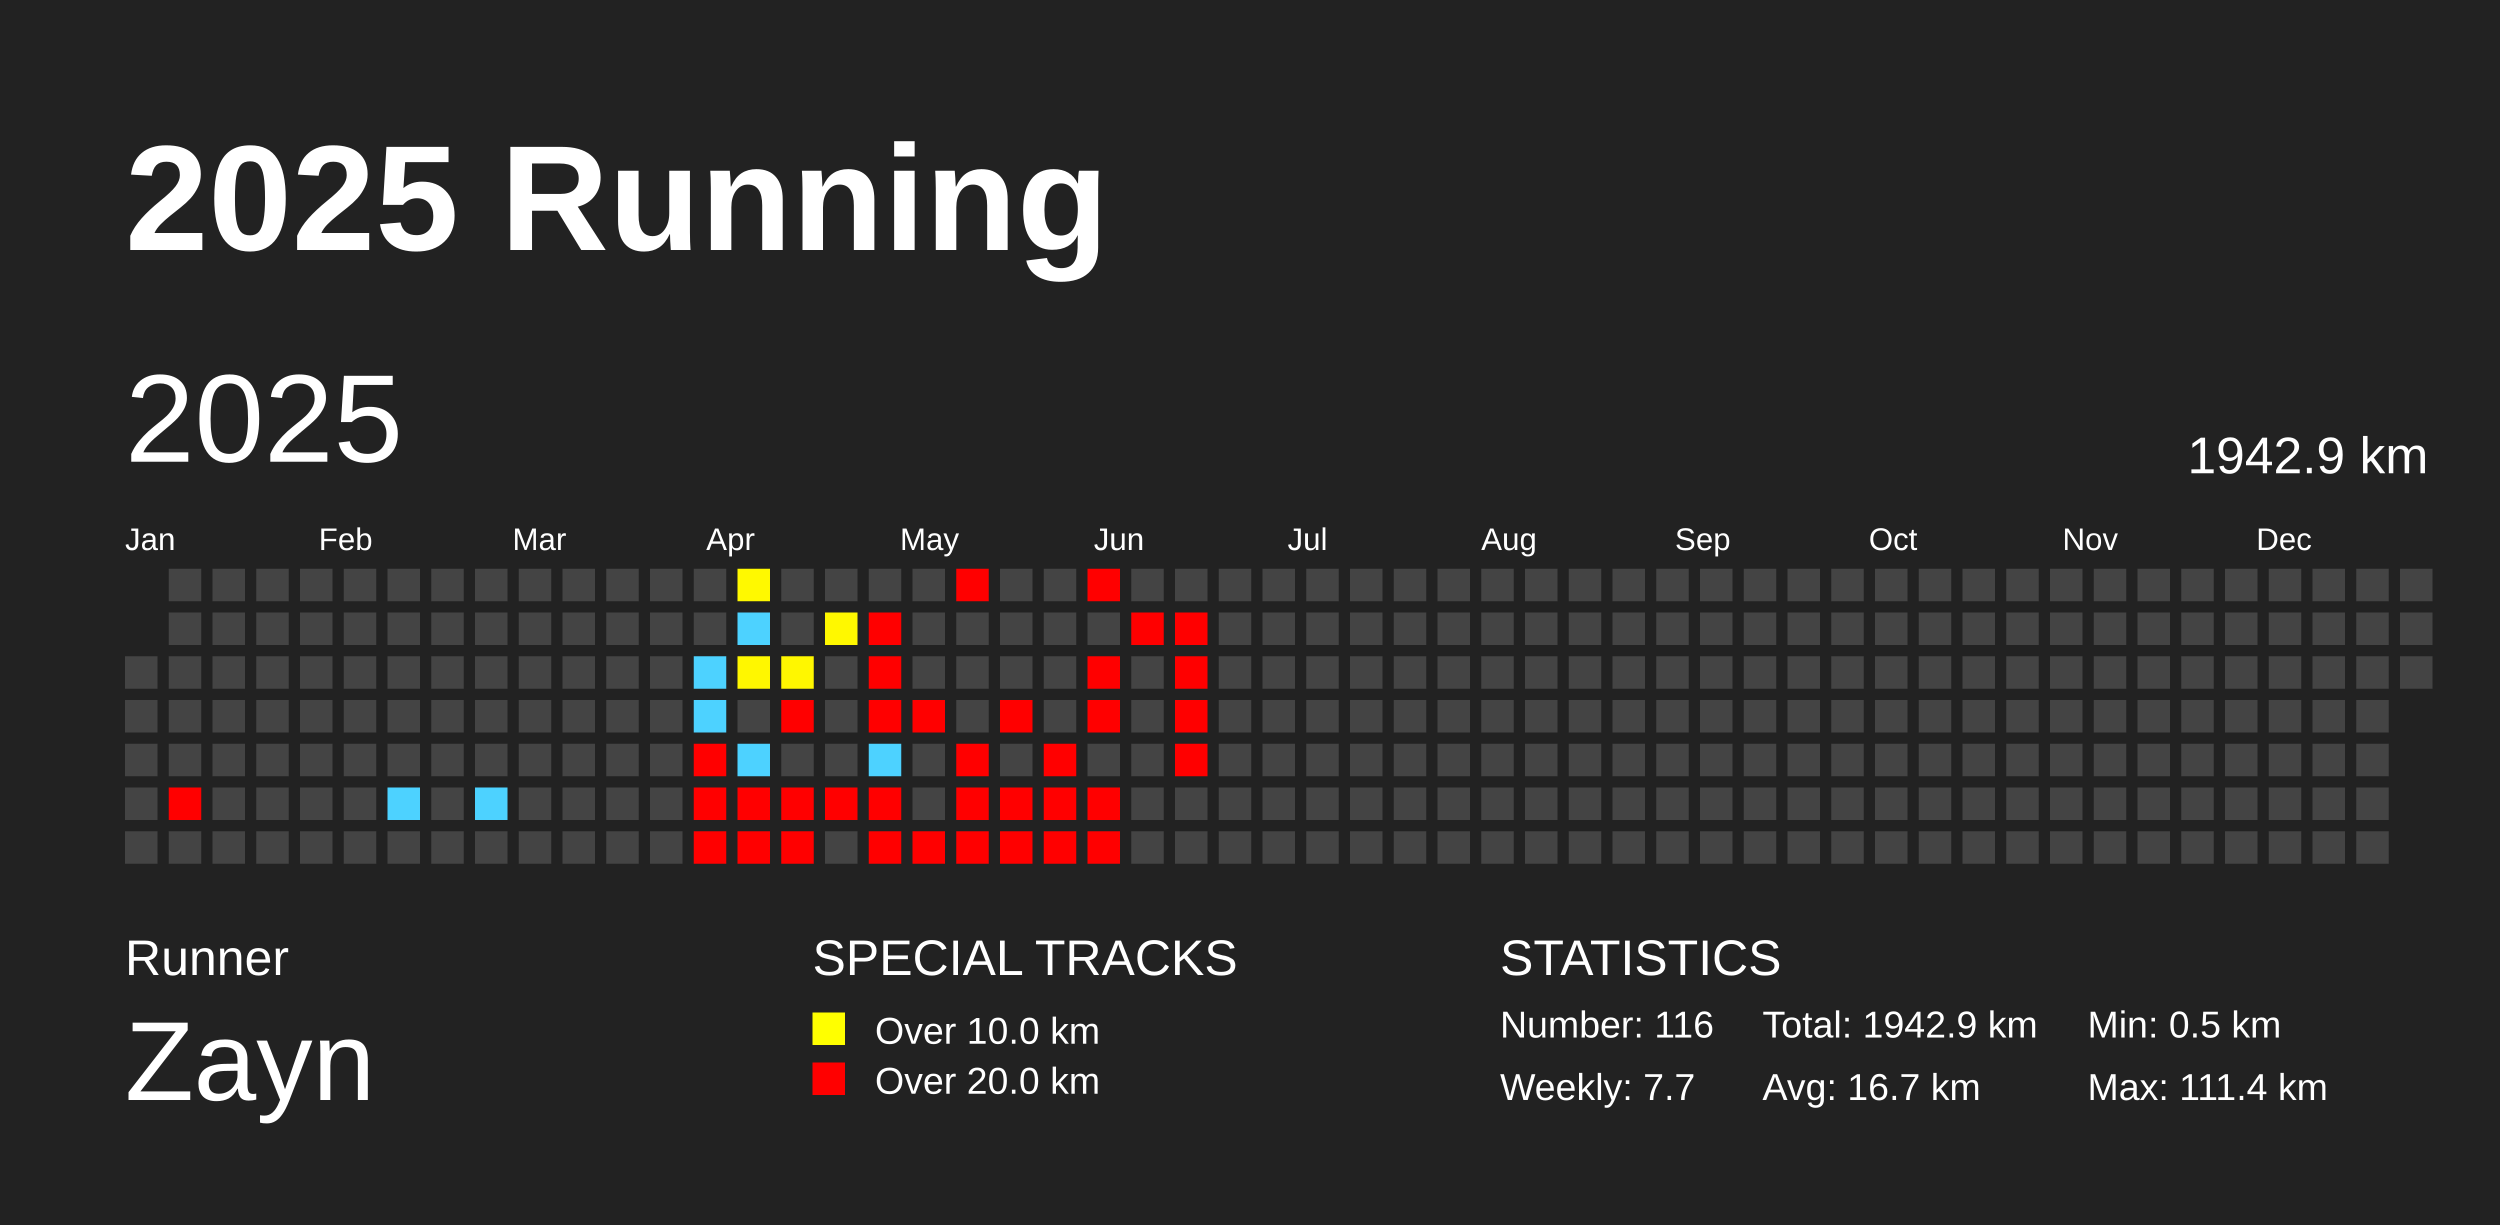
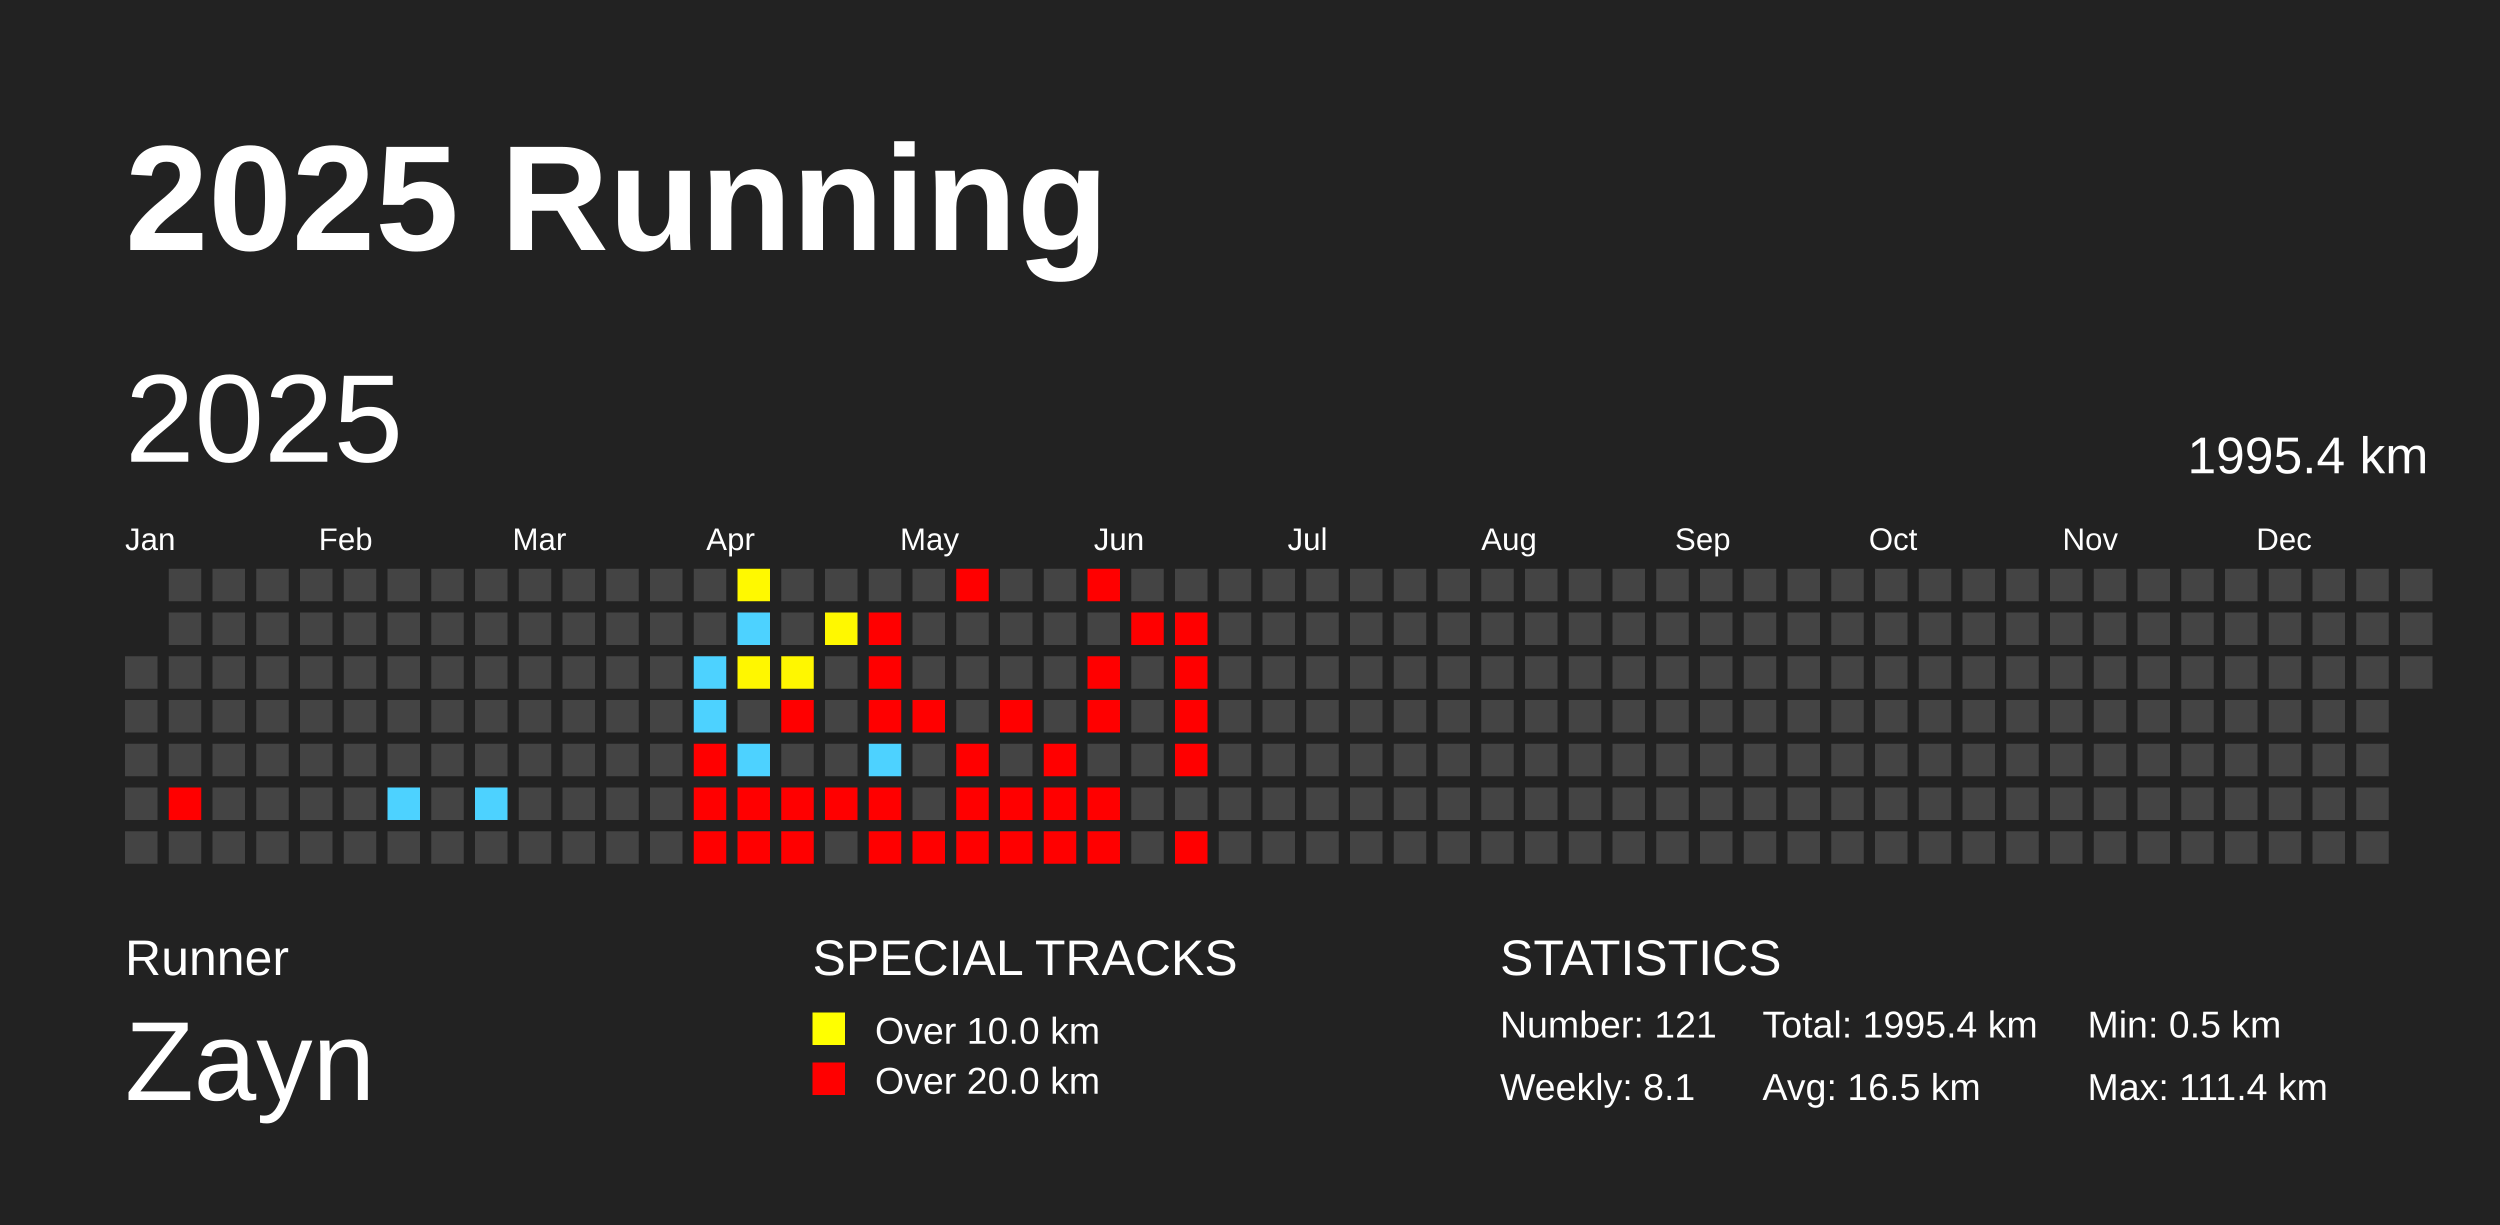
<svg xmlns="http://www.w3.org/2000/svg" baseProfile="full" height="98mm" version="1.1" viewBox="0,0,200,98" width="200mm">
  <defs />
  <rect fill="#222222" height="98" width="200" x="0" y="0" />
  <text fill="#FFFFFF" style="font-size:12px; font-family:Arial; font-weight:bold;" x="10" y="20">2025 Running</text>
  <text fill="#FFFFFF" style="font-size:4px; font-family:Arial" x="10" y="78">Runner</text>
  <text fill="#FFFFFF" style="font-size:9px; font-family:Arial" x="10" y="88">Zayn</text>
  <text fill="#FFFFFF" style="font-size:4px; font-family:Arial" x="65" y="78">SPECIAL TRACKS</text>
  <rect fill="yellow" height="2.6" width="2.6" x="65" y="81" />
  <text fill="#FFFFFF" style="font-size:3px; font-family:Arial" x="70" y="83.5">Over 10.0 km</text>
  <rect fill="red" height="2.6" width="2.6" x="65" y="85" />
  <text fill="#FFFFFF" style="font-size:3px; font-family:Arial" x="70" y="87.5">Over 20.0 km</text>
  <text fill="#FFFFFF" style="font-size:4px; font-family:Arial" x="120" y="78">STATISTICS</text>
-   <text fill="#FFFFFF" style="font-size:3px; font-family:Arial" x="120" y="83">Number: 116</text>
-   <text fill="#FFFFFF" style="font-size:3px; font-family:Arial" x="120" y="88">Weekly: 7.7</text>
-   <text fill="#FFFFFF" style="font-size:3px; font-family:Arial" x="141" y="83">Total: 1942.9 km</text>
-   <text fill="#FFFFFF" style="font-size:3px; font-family:Arial" x="141" y="88">Avg: 16.7 km</text>
+   <text fill="#FFFFFF" style="font-size:3px; font-family:Arial" x="120" y="83">Number: 121</text>
+   <text fill="#FFFFFF" style="font-size:3px; font-family:Arial" x="120" y="88">Weekly: 8.1</text>
+   <text fill="#FFFFFF" style="font-size:3px; font-family:Arial" x="141" y="83">Total: 1995.4 km</text>
+   <text fill="#FFFFFF" style="font-size:3px; font-family:Arial" x="141" y="88">Avg: 16.5 km</text>
  <text fill="#FFFFFF" style="font-size:3px; font-family:Arial" x="167" y="83">Min: 0.5 km</text>
  <text fill="#FFFFFF" style="font-size:3px; font-family:Arial" x="167" y="88">Max: 111.4 km</text>
  <text dominant-baseline="hanging" fill="#FFFFFF" style="font-size:10.0px; font-family:Arial;" x="10" y="30">2025</text>
-   <text dominant-baseline="hanging" fill="#FFFFFF" style="font-size:4.125px; font-family:Arial;" x="175" y="35">1942.9 km</text>
+   <text dominant-baseline="hanging" fill="#FFFFFF" style="font-size:4.125px; font-family:Arial;" x="175" y="35">1995.4 km</text>
  <text fill="#FFFFFF" style="font-size:2.5px; font-family:Arial" x="10.0" y="44">Jan</text>
  <text fill="#FFFFFF" style="font-size:2.5px; font-family:Arial" x="25.5" y="44">Feb</text>
  <text fill="#FFFFFF" style="font-size:2.5px; font-family:Arial" x="41.0" y="44">Mar</text>
  <text fill="#FFFFFF" style="font-size:2.5px; font-family:Arial" x="56.5" y="44">Apr</text>
  <text fill="#FFFFFF" style="font-size:2.5px; font-family:Arial" x="72.0" y="44">May</text>
  <text fill="#FFFFFF" style="font-size:2.5px; font-family:Arial" x="87.5" y="44">Jun</text>
  <text fill="#FFFFFF" style="font-size:2.5px; font-family:Arial" x="103.0" y="44">Jul</text>
  <text fill="#FFFFFF" style="font-size:2.5px; font-family:Arial" x="118.5" y="44">Aug</text>
  <text fill="#FFFFFF" style="font-size:2.5px; font-family:Arial" x="134.0" y="44">Sep</text>
  <text fill="#FFFFFF" style="font-size:2.5px; font-family:Arial" x="149.5" y="44">Oct</text>
  <text fill="#FFFFFF" style="font-size:2.5px; font-family:Arial" x="165.0" y="44">Nov</text>
  <text fill="#FFFFFF" style="font-size:2.5px; font-family:Arial" x="180.5" y="44">Dec</text>
  <rect fill="#444444" height="2.6" width="2.6" x="10.0" y="52.5" />
  <rect fill="#444444" height="2.6" width="2.6" x="10.0" y="56.0" />
  <rect fill="#444444" height="2.6" width="2.6" x="10.0" y="59.5" />
  <rect fill="#444444" height="2.6" width="2.6" x="10.0" y="63.0" />
  <rect fill="#444444" height="2.6" width="2.6" x="10.0" y="66.5" />
  <rect fill="#444444" height="2.6" width="2.6" x="13.5" y="45.5" />
  <rect fill="#444444" height="2.6" width="2.6" x="13.5" y="49.0" />
  <rect fill="#444444" height="2.6" width="2.6" x="13.5" y="52.5" />
  <rect fill="#444444" height="2.6" width="2.6" x="13.5" y="56.0" />
  <rect fill="#444444" height="2.6" width="2.6" x="13.5" y="59.5" />
  <rect fill="red" height="2.6" width="2.6" x="13.5" y="63.0" />
  <rect fill="#444444" height="2.6" width="2.6" x="13.5" y="66.5" />
  <rect fill="#444444" height="2.6" width="2.6" x="17.0" y="45.5" />
  <rect fill="#444444" height="2.6" width="2.6" x="17.0" y="49.0" />
  <rect fill="#444444" height="2.6" width="2.6" x="17.0" y="52.5" />
  <rect fill="#444444" height="2.6" width="2.6" x="17.0" y="56.0" />
  <rect fill="#444444" height="2.6" width="2.6" x="17.0" y="59.5" />
  <rect fill="#444444" height="2.6" width="2.6" x="17.0" y="63.0" />
  <rect fill="#444444" height="2.6" width="2.6" x="17.0" y="66.5" />
  <rect fill="#444444" height="2.6" width="2.6" x="20.5" y="45.5" />
  <rect fill="#444444" height="2.6" width="2.6" x="20.5" y="49.0" />
  <rect fill="#444444" height="2.6" width="2.6" x="20.5" y="52.5" />
  <rect fill="#444444" height="2.6" width="2.6" x="20.5" y="56.0" />
  <rect fill="#444444" height="2.6" width="2.6" x="20.5" y="59.5" />
  <rect fill="#444444" height="2.6" width="2.6" x="20.5" y="63.0" />
  <rect fill="#444444" height="2.6" width="2.6" x="20.5" y="66.5" />
  <rect fill="#444444" height="2.6" width="2.6" x="24.0" y="45.5" />
  <rect fill="#444444" height="2.6" width="2.6" x="24.0" y="49.0" />
  <rect fill="#444444" height="2.6" width="2.6" x="24.0" y="52.5" />
  <rect fill="#444444" height="2.6" width="2.6" x="24.0" y="56.0" />
  <rect fill="#444444" height="2.6" width="2.6" x="24.0" y="59.5" />
  <rect fill="#444444" height="2.6" width="2.6" x="24.0" y="63.0" />
  <rect fill="#444444" height="2.6" width="2.6" x="24.0" y="66.5" />
  <rect fill="#444444" height="2.6" width="2.6" x="27.5" y="45.5" />
  <rect fill="#444444" height="2.6" width="2.6" x="27.5" y="49.0" />
  <rect fill="#444444" height="2.6" width="2.6" x="27.5" y="52.5" />
  <rect fill="#444444" height="2.6" width="2.6" x="27.5" y="56.0" />
  <rect fill="#444444" height="2.6" width="2.6" x="27.5" y="59.5" />
  <rect fill="#444444" height="2.6" width="2.6" x="27.5" y="63.0" />
  <rect fill="#444444" height="2.6" width="2.6" x="27.5" y="66.5" />
  <rect fill="#444444" height="2.6" width="2.6" x="31.0" y="45.5" />
  <rect fill="#444444" height="2.6" width="2.6" x="31.0" y="49.0" />
  <rect fill="#444444" height="2.6" width="2.6" x="31.0" y="52.5" />
  <rect fill="#444444" height="2.6" width="2.6" x="31.0" y="56.0" />
  <rect fill="#444444" height="2.6" width="2.6" x="31.0" y="59.5" />
  <rect fill="#4dd2ff" height="2.6" width="2.6" x="31.0" y="63.0" />
  <rect fill="#444444" height="2.6" width="2.6" x="31.0" y="66.5" />
  <rect fill="#444444" height="2.6" width="2.6" x="34.5" y="45.5" />
  <rect fill="#444444" height="2.6" width="2.6" x="34.5" y="49.0" />
  <rect fill="#444444" height="2.6" width="2.6" x="34.5" y="52.5" />
  <rect fill="#444444" height="2.6" width="2.6" x="34.5" y="56.0" />
  <rect fill="#444444" height="2.6" width="2.6" x="34.5" y="59.5" />
  <rect fill="#444444" height="2.6" width="2.6" x="34.5" y="63.0" />
  <rect fill="#444444" height="2.6" width="2.6" x="34.5" y="66.5" />
  <rect fill="#444444" height="2.6" width="2.6" x="38.0" y="45.5" />
  <rect fill="#444444" height="2.6" width="2.6" x="38.0" y="49.0" />
  <rect fill="#444444" height="2.6" width="2.6" x="38.0" y="52.5" />
  <rect fill="#444444" height="2.6" width="2.6" x="38.0" y="56.0" />
  <rect fill="#444444" height="2.6" width="2.6" x="38.0" y="59.5" />
  <rect fill="#4dd2ff" height="2.6" width="2.6" x="38.0" y="63.0" />
  <rect fill="#444444" height="2.6" width="2.6" x="38.0" y="66.5" />
  <rect fill="#444444" height="2.6" width="2.6" x="41.5" y="45.5" />
  <rect fill="#444444" height="2.6" width="2.6" x="41.5" y="49.0" />
  <rect fill="#444444" height="2.6" width="2.6" x="41.5" y="52.5" />
  <rect fill="#444444" height="2.6" width="2.6" x="41.5" y="56.0" />
  <rect fill="#444444" height="2.6" width="2.6" x="41.5" y="59.5" />
  <rect fill="#444444" height="2.6" width="2.6" x="41.5" y="63.0" />
  <rect fill="#444444" height="2.6" width="2.6" x="41.5" y="66.5" />
  <rect fill="#444444" height="2.6" width="2.6" x="45.0" y="45.5" />
  <rect fill="#444444" height="2.6" width="2.6" x="45.0" y="49.0" />
  <rect fill="#444444" height="2.6" width="2.6" x="45.0" y="52.5" />
  <rect fill="#444444" height="2.6" width="2.6" x="45.0" y="56.0" />
  <rect fill="#444444" height="2.6" width="2.6" x="45.0" y="59.5" />
  <rect fill="#444444" height="2.6" width="2.6" x="45.0" y="63.0" />
  <rect fill="#444444" height="2.6" width="2.6" x="45.0" y="66.5" />
  <rect fill="#444444" height="2.6" width="2.6" x="48.5" y="45.5" />
  <rect fill="#444444" height="2.6" width="2.6" x="48.5" y="49.0" />
  <rect fill="#444444" height="2.6" width="2.6" x="48.5" y="52.5" />
  <rect fill="#444444" height="2.6" width="2.6" x="48.5" y="56.0" />
  <rect fill="#444444" height="2.6" width="2.6" x="48.5" y="59.5" />
  <rect fill="#444444" height="2.6" width="2.6" x="48.5" y="63.0" />
  <rect fill="#444444" height="2.6" width="2.6" x="48.5" y="66.5" />
  <rect fill="#444444" height="2.6" width="2.6" x="52.0" y="45.5" />
  <rect fill="#444444" height="2.6" width="2.6" x="52.0" y="49.0" />
  <rect fill="#444444" height="2.6" width="2.6" x="52.0" y="52.5" />
  <rect fill="#444444" height="2.6" width="2.6" x="52.0" y="56.0" />
  <rect fill="#444444" height="2.6" width="2.6" x="52.0" y="59.5" />
  <rect fill="#444444" height="2.6" width="2.6" x="52.0" y="63.0" />
  <rect fill="#444444" height="2.6" width="2.6" x="52.0" y="66.5" />
  <rect fill="#444444" height="2.6" width="2.6" x="55.5" y="45.5" />
  <rect fill="#444444" height="2.6" width="2.6" x="55.5" y="49.0" />
  <rect fill="#4dd2ff" height="2.6" width="2.6" x="55.5" y="52.5" />
  <rect fill="#4dd2ff" height="2.6" width="2.6" x="55.5" y="56.0" />
  <rect fill="red" height="2.6" width="2.6" x="55.5" y="59.5" />
  <rect fill="red" height="2.6" width="2.6" x="55.5" y="63.0" />
  <rect fill="red" height="2.6" width="2.6" x="55.5" y="66.5" />
  <rect fill="#fff900" height="2.6" width="2.6" x="59.0" y="45.5" />
  <rect fill="#4dd2ff" height="2.6" width="2.6" x="59.0" y="49.0" />
  <rect fill="#fff700" height="2.6" width="2.6" x="59.0" y="52.5" />
  <rect fill="#444444" height="2.6" width="2.6" x="59.0" y="56.0" />
  <rect fill="#4dd2ff" height="2.6" width="2.6" x="59.0" y="59.5" />
  <rect fill="red" height="2.6" width="2.6" x="59.0" y="63.0" />
  <rect fill="red" height="2.6" width="2.6" x="59.0" y="66.5" />
  <rect fill="#444444" height="2.6" width="2.6" x="62.5" y="45.5" />
  <rect fill="#444444" height="2.6" width="2.6" x="62.5" y="49.0" />
  <rect fill="#fff700" height="2.6" width="2.6" x="62.5" y="52.5" />
  <rect fill="red" height="2.6" width="2.6" x="62.5" y="56.0" />
  <rect fill="#444444" height="2.6" width="2.6" x="62.5" y="59.5" />
  <rect fill="red" height="2.6" width="2.6" x="62.5" y="63.0" />
  <rect fill="red" height="2.6" width="2.6" x="62.5" y="66.5" />
  <rect fill="#444444" height="2.6" width="2.6" x="66.0" y="45.5" />
  <rect fill="#fff800" height="2.6" width="2.6" x="66.0" y="49.0" />
  <rect fill="#444444" height="2.6" width="2.6" x="66.0" y="52.5" />
  <rect fill="#444444" height="2.6" width="2.6" x="66.0" y="56.0" />
  <rect fill="#444444" height="2.6" width="2.6" x="66.0" y="59.5" />
  <rect fill="red" height="2.6" width="2.6" x="66.0" y="63.0" />
  <rect fill="#444444" height="2.6" width="2.6" x="66.0" y="66.5" />
  <rect fill="#444444" height="2.6" width="2.6" x="69.5" y="45.5" />
  <rect fill="red" height="2.6" width="2.6" x="69.5" y="49.0" />
  <rect fill="red" height="2.6" width="2.6" x="69.5" y="52.5" />
  <rect fill="red" height="2.6" width="2.6" x="69.5" y="56.0" />
  <rect fill="#4dd2ff" height="2.6" width="2.6" x="69.5" y="59.5" />
  <rect fill="red" height="2.6" width="2.6" x="69.5" y="63.0" />
  <rect fill="red" height="2.6" width="2.6" x="69.5" y="66.5" />
  <rect fill="#444444" height="2.6" width="2.6" x="73.0" y="45.5" />
  <rect fill="#444444" height="2.6" width="2.6" x="73.0" y="49.0" />
  <rect fill="#444444" height="2.6" width="2.6" x="73.0" y="52.5" />
  <rect fill="red" height="2.6" width="2.6" x="73.0" y="56.0" />
  <rect fill="#444444" height="2.6" width="2.6" x="73.0" y="59.5" />
  <rect fill="#444444" height="2.6" width="2.6" x="73.0" y="63.0" />
  <rect fill="red" height="2.6" width="2.6" x="73.0" y="66.5" />
  <rect fill="red" height="2.6" width="2.6" x="76.5" y="45.5" />
  <rect fill="#444444" height="2.6" width="2.6" x="76.5" y="49.0" />
  <rect fill="#444444" height="2.6" width="2.6" x="76.5" y="52.5" />
  <rect fill="#444444" height="2.6" width="2.6" x="76.5" y="56.0" />
  <rect fill="red" height="2.6" width="2.6" x="76.5" y="59.5" />
  <rect fill="red" height="2.6" width="2.6" x="76.5" y="63.0" />
  <rect fill="red" height="2.6" width="2.6" x="76.5" y="66.5" />
  <rect fill="#444444" height="2.6" width="2.6" x="80.0" y="45.5" />
  <rect fill="#444444" height="2.6" width="2.6" x="80.0" y="49.0" />
  <rect fill="#444444" height="2.6" width="2.6" x="80.0" y="52.5" />
  <rect fill="red" height="2.6" width="2.6" x="80.0" y="56.0" />
  <rect fill="#444444" height="2.6" width="2.6" x="80.0" y="59.5" />
  <rect fill="red" height="2.6" width="2.6" x="80.0" y="63.0" />
  <rect fill="red" height="2.6" width="2.6" x="80.0" y="66.5" />
  <rect fill="#444444" height="2.6" width="2.6" x="83.5" y="45.5" />
  <rect fill="#444444" height="2.6" width="2.6" x="83.5" y="49.0" />
  <rect fill="#444444" height="2.6" width="2.6" x="83.5" y="52.5" />
  <rect fill="#444444" height="2.6" width="2.6" x="83.5" y="56.0" />
  <rect fill="red" height="2.6" width="2.6" x="83.5" y="59.5" />
  <rect fill="red" height="2.6" width="2.6" x="83.5" y="63.0" />
  <rect fill="red" height="2.6" width="2.6" x="83.5" y="66.5" />
  <rect fill="red" height="2.6" width="2.6" x="87.0" y="45.5" />
  <rect fill="#444444" height="2.6" width="2.6" x="87.0" y="49.0" />
  <rect fill="red" height="2.6" width="2.6" x="87.0" y="52.5" />
  <rect fill="red" height="2.6" width="2.6" x="87.0" y="56.0" />
  <rect fill="#444444" height="2.6" width="2.6" x="87.0" y="59.5" />
  <rect fill="red" height="2.6" width="2.6" x="87.0" y="63.0" />
  <rect fill="red" height="2.6" width="2.6" x="87.0" y="66.5" />
  <rect fill="#444444" height="2.6" width="2.6" x="90.5" y="45.5" />
  <rect fill="red" height="2.6" width="2.6" x="90.5" y="49.0" />
  <rect fill="#444444" height="2.6" width="2.6" x="90.5" y="52.5" />
  <rect fill="#444444" height="2.6" width="2.6" x="90.5" y="56.0" />
  <rect fill="#444444" height="2.6" width="2.6" x="90.5" y="59.5" />
  <rect fill="#444444" height="2.6" width="2.6" x="90.5" y="63.0" />
  <rect fill="#444444" height="2.6" width="2.6" x="90.5" y="66.5" />
  <rect fill="#444444" height="2.6" width="2.6" x="94.0" y="45.5" />
  <rect fill="red" height="2.6" width="2.6" x="94.0" y="49.0" />
  <rect fill="red" height="2.6" width="2.6" x="94.0" y="52.5" />
  <rect fill="red" height="2.6" width="2.6" x="94.0" y="56.0" />
  <rect fill="red" height="2.6" width="2.6" x="94.0" y="59.5" />
  <rect fill="#444444" height="2.6" width="2.6" x="94.0" y="63.0" />
-   <rect fill="#444444" height="2.6" width="2.6" x="94.0" y="66.5" />
+   <rect fill="red" height="2.6" width="2.6" x="94.0" y="66.5" />
  <rect fill="#444444" height="2.6" width="2.6" x="97.5" y="45.5" />
  <rect fill="#444444" height="2.6" width="2.6" x="97.5" y="49.0" />
  <rect fill="#444444" height="2.6" width="2.6" x="97.5" y="52.5" />
  <rect fill="#444444" height="2.6" width="2.6" x="97.5" y="56.0" />
  <rect fill="#444444" height="2.6" width="2.6" x="97.5" y="59.5" />
  <rect fill="#444444" height="2.6" width="2.6" x="97.5" y="63.0" />
  <rect fill="#444444" height="2.6" width="2.6" x="97.5" y="66.5" />
  <rect fill="#444444" height="2.6" width="2.6" x="101.0" y="45.5" />
  <rect fill="#444444" height="2.6" width="2.6" x="101.0" y="49.0" />
  <rect fill="#444444" height="2.6" width="2.6" x="101.0" y="52.5" />
  <rect fill="#444444" height="2.6" width="2.6" x="101.0" y="56.0" />
  <rect fill="#444444" height="2.6" width="2.6" x="101.0" y="59.5" />
  <rect fill="#444444" height="2.6" width="2.6" x="101.0" y="63.0" />
  <rect fill="#444444" height="2.6" width="2.6" x="101.0" y="66.5" />
  <rect fill="#444444" height="2.6" width="2.6" x="104.5" y="45.5" />
  <rect fill="#444444" height="2.6" width="2.6" x="104.5" y="49.0" />
  <rect fill="#444444" height="2.6" width="2.6" x="104.5" y="52.5" />
  <rect fill="#444444" height="2.6" width="2.6" x="104.5" y="56.0" />
  <rect fill="#444444" height="2.6" width="2.6" x="104.5" y="59.5" />
  <rect fill="#444444" height="2.6" width="2.6" x="104.5" y="63.0" />
  <rect fill="#444444" height="2.6" width="2.6" x="104.5" y="66.5" />
  <rect fill="#444444" height="2.6" width="2.6" x="108.0" y="45.5" />
  <rect fill="#444444" height="2.6" width="2.6" x="108.0" y="49.0" />
  <rect fill="#444444" height="2.6" width="2.6" x="108.0" y="52.5" />
  <rect fill="#444444" height="2.6" width="2.6" x="108.0" y="56.0" />
  <rect fill="#444444" height="2.6" width="2.6" x="108.0" y="59.5" />
  <rect fill="#444444" height="2.6" width="2.6" x="108.0" y="63.0" />
  <rect fill="#444444" height="2.6" width="2.6" x="108.0" y="66.5" />
  <rect fill="#444444" height="2.6" width="2.6" x="111.5" y="45.5" />
  <rect fill="#444444" height="2.6" width="2.6" x="111.5" y="49.0" />
  <rect fill="#444444" height="2.6" width="2.6" x="111.5" y="52.5" />
  <rect fill="#444444" height="2.6" width="2.6" x="111.5" y="56.0" />
  <rect fill="#444444" height="2.6" width="2.6" x="111.5" y="59.5" />
  <rect fill="#444444" height="2.6" width="2.6" x="111.5" y="63.0" />
  <rect fill="#444444" height="2.6" width="2.6" x="111.5" y="66.5" />
  <rect fill="#444444" height="2.6" width="2.6" x="115.0" y="45.5" />
  <rect fill="#444444" height="2.6" width="2.6" x="115.0" y="49.0" />
  <rect fill="#444444" height="2.6" width="2.6" x="115.0" y="52.5" />
  <rect fill="#444444" height="2.6" width="2.6" x="115.0" y="56.0" />
  <rect fill="#444444" height="2.6" width="2.6" x="115.0" y="59.5" />
  <rect fill="#444444" height="2.6" width="2.6" x="115.0" y="63.0" />
  <rect fill="#444444" height="2.6" width="2.6" x="115.0" y="66.5" />
  <rect fill="#444444" height="2.6" width="2.6" x="118.5" y="45.5" />
  <rect fill="#444444" height="2.6" width="2.6" x="118.5" y="49.0" />
  <rect fill="#444444" height="2.6" width="2.6" x="118.5" y="52.5" />
  <rect fill="#444444" height="2.6" width="2.6" x="118.5" y="56.0" />
  <rect fill="#444444" height="2.6" width="2.6" x="118.5" y="59.5" />
  <rect fill="#444444" height="2.6" width="2.6" x="118.5" y="63.0" />
  <rect fill="#444444" height="2.6" width="2.6" x="118.5" y="66.5" />
  <rect fill="#444444" height="2.6" width="2.6" x="122.0" y="45.5" />
  <rect fill="#444444" height="2.6" width="2.6" x="122.0" y="49.0" />
  <rect fill="#444444" height="2.6" width="2.6" x="122.0" y="52.5" />
  <rect fill="#444444" height="2.6" width="2.6" x="122.0" y="56.0" />
  <rect fill="#444444" height="2.6" width="2.6" x="122.0" y="59.5" />
  <rect fill="#444444" height="2.6" width="2.6" x="122.0" y="63.0" />
  <rect fill="#444444" height="2.6" width="2.6" x="122.0" y="66.5" />
  <rect fill="#444444" height="2.6" width="2.6" x="125.5" y="45.5" />
  <rect fill="#444444" height="2.6" width="2.6" x="125.5" y="49.0" />
  <rect fill="#444444" height="2.6" width="2.6" x="125.5" y="52.5" />
  <rect fill="#444444" height="2.6" width="2.6" x="125.5" y="56.0" />
  <rect fill="#444444" height="2.6" width="2.6" x="125.5" y="59.5" />
  <rect fill="#444444" height="2.6" width="2.6" x="125.5" y="63.0" />
  <rect fill="#444444" height="2.6" width="2.6" x="125.5" y="66.5" />
  <rect fill="#444444" height="2.6" width="2.6" x="129.0" y="45.5" />
  <rect fill="#444444" height="2.6" width="2.6" x="129.0" y="49.0" />
  <rect fill="#444444" height="2.6" width="2.6" x="129.0" y="52.5" />
  <rect fill="#444444" height="2.6" width="2.6" x="129.0" y="56.0" />
  <rect fill="#444444" height="2.6" width="2.6" x="129.0" y="59.5" />
  <rect fill="#444444" height="2.6" width="2.6" x="129.0" y="63.0" />
  <rect fill="#444444" height="2.6" width="2.6" x="129.0" y="66.5" />
  <rect fill="#444444" height="2.6" width="2.6" x="132.5" y="45.5" />
  <rect fill="#444444" height="2.6" width="2.6" x="132.5" y="49.0" />
  <rect fill="#444444" height="2.6" width="2.6" x="132.5" y="52.5" />
  <rect fill="#444444" height="2.6" width="2.6" x="132.5" y="56.0" />
  <rect fill="#444444" height="2.6" width="2.6" x="132.5" y="59.5" />
  <rect fill="#444444" height="2.6" width="2.6" x="132.5" y="63.0" />
  <rect fill="#444444" height="2.6" width="2.6" x="132.5" y="66.5" />
  <rect fill="#444444" height="2.6" width="2.6" x="136.0" y="45.5" />
  <rect fill="#444444" height="2.6" width="2.6" x="136.0" y="49.0" />
  <rect fill="#444444" height="2.6" width="2.6" x="136.0" y="52.5" />
  <rect fill="#444444" height="2.6" width="2.6" x="136.0" y="56.0" />
  <rect fill="#444444" height="2.6" width="2.6" x="136.0" y="59.5" />
  <rect fill="#444444" height="2.6" width="2.6" x="136.0" y="63.0" />
  <rect fill="#444444" height="2.6" width="2.6" x="136.0" y="66.5" />
  <rect fill="#444444" height="2.6" width="2.6" x="139.5" y="45.5" />
  <rect fill="#444444" height="2.6" width="2.6" x="139.5" y="49.0" />
  <rect fill="#444444" height="2.6" width="2.6" x="139.5" y="52.5" />
  <rect fill="#444444" height="2.6" width="2.6" x="139.5" y="56.0" />
  <rect fill="#444444" height="2.6" width="2.6" x="139.5" y="59.5" />
  <rect fill="#444444" height="2.6" width="2.6" x="139.5" y="63.0" />
  <rect fill="#444444" height="2.6" width="2.6" x="139.5" y="66.5" />
  <rect fill="#444444" height="2.6" width="2.6" x="143.0" y="45.5" />
  <rect fill="#444444" height="2.6" width="2.6" x="143.0" y="49.0" />
  <rect fill="#444444" height="2.6" width="2.6" x="143.0" y="52.5" />
  <rect fill="#444444" height="2.6" width="2.6" x="143.0" y="56.0" />
  <rect fill="#444444" height="2.6" width="2.6" x="143.0" y="59.5" />
  <rect fill="#444444" height="2.6" width="2.6" x="143.0" y="63.0" />
  <rect fill="#444444" height="2.6" width="2.6" x="143.0" y="66.5" />
  <rect fill="#444444" height="2.6" width="2.6" x="146.5" y="45.5" />
  <rect fill="#444444" height="2.6" width="2.6" x="146.5" y="49.0" />
  <rect fill="#444444" height="2.6" width="2.6" x="146.5" y="52.5" />
  <rect fill="#444444" height="2.6" width="2.6" x="146.5" y="56.0" />
  <rect fill="#444444" height="2.6" width="2.6" x="146.5" y="59.5" />
  <rect fill="#444444" height="2.6" width="2.6" x="146.5" y="63.0" />
  <rect fill="#444444" height="2.6" width="2.6" x="146.5" y="66.5" />
  <rect fill="#444444" height="2.6" width="2.6" x="150.0" y="45.5" />
  <rect fill="#444444" height="2.6" width="2.6" x="150.0" y="49.0" />
  <rect fill="#444444" height="2.6" width="2.6" x="150.0" y="52.5" />
  <rect fill="#444444" height="2.6" width="2.6" x="150.0" y="56.0" />
  <rect fill="#444444" height="2.6" width="2.6" x="150.0" y="59.5" />
  <rect fill="#444444" height="2.6" width="2.6" x="150.0" y="63.0" />
  <rect fill="#444444" height="2.6" width="2.6" x="150.0" y="66.5" />
  <rect fill="#444444" height="2.6" width="2.6" x="153.5" y="45.5" />
  <rect fill="#444444" height="2.6" width="2.6" x="153.5" y="49.0" />
  <rect fill="#444444" height="2.6" width="2.6" x="153.5" y="52.5" />
  <rect fill="#444444" height="2.6" width="2.6" x="153.5" y="56.0" />
  <rect fill="#444444" height="2.6" width="2.6" x="153.5" y="59.5" />
  <rect fill="#444444" height="2.6" width="2.6" x="153.5" y="63.0" />
  <rect fill="#444444" height="2.6" width="2.6" x="153.5" y="66.5" />
  <rect fill="#444444" height="2.6" width="2.6" x="157.0" y="45.5" />
  <rect fill="#444444" height="2.6" width="2.6" x="157.0" y="49.0" />
  <rect fill="#444444" height="2.6" width="2.6" x="157.0" y="52.5" />
  <rect fill="#444444" height="2.6" width="2.6" x="157.0" y="56.0" />
  <rect fill="#444444" height="2.6" width="2.6" x="157.0" y="59.5" />
  <rect fill="#444444" height="2.6" width="2.6" x="157.0" y="63.0" />
  <rect fill="#444444" height="2.6" width="2.6" x="157.0" y="66.5" />
  <rect fill="#444444" height="2.6" width="2.6" x="160.5" y="45.5" />
  <rect fill="#444444" height="2.6" width="2.6" x="160.5" y="49.0" />
  <rect fill="#444444" height="2.6" width="2.6" x="160.5" y="52.5" />
  <rect fill="#444444" height="2.6" width="2.6" x="160.5" y="56.0" />
  <rect fill="#444444" height="2.6" width="2.6" x="160.5" y="59.5" />
  <rect fill="#444444" height="2.6" width="2.6" x="160.5" y="63.0" />
  <rect fill="#444444" height="2.6" width="2.6" x="160.5" y="66.5" />
  <rect fill="#444444" height="2.6" width="2.6" x="164.0" y="45.5" />
  <rect fill="#444444" height="2.6" width="2.6" x="164.0" y="49.0" />
  <rect fill="#444444" height="2.6" width="2.6" x="164.0" y="52.5" />
  <rect fill="#444444" height="2.6" width="2.6" x="164.0" y="56.0" />
  <rect fill="#444444" height="2.6" width="2.6" x="164.0" y="59.5" />
  <rect fill="#444444" height="2.6" width="2.6" x="164.0" y="63.0" />
  <rect fill="#444444" height="2.6" width="2.6" x="164.0" y="66.5" />
  <rect fill="#444444" height="2.6" width="2.6" x="167.5" y="45.5" />
  <rect fill="#444444" height="2.6" width="2.6" x="167.5" y="49.0" />
  <rect fill="#444444" height="2.6" width="2.6" x="167.5" y="52.5" />
  <rect fill="#444444" height="2.6" width="2.6" x="167.5" y="56.0" />
  <rect fill="#444444" height="2.6" width="2.6" x="167.5" y="59.5" />
  <rect fill="#444444" height="2.6" width="2.6" x="167.5" y="63.0" />
  <rect fill="#444444" height="2.6" width="2.6" x="167.5" y="66.5" />
  <rect fill="#444444" height="2.6" width="2.6" x="171.0" y="45.5" />
  <rect fill="#444444" height="2.6" width="2.6" x="171.0" y="49.0" />
  <rect fill="#444444" height="2.6" width="2.6" x="171.0" y="52.5" />
  <rect fill="#444444" height="2.6" width="2.6" x="171.0" y="56.0" />
  <rect fill="#444444" height="2.6" width="2.6" x="171.0" y="59.5" />
  <rect fill="#444444" height="2.6" width="2.6" x="171.0" y="63.0" />
  <rect fill="#444444" height="2.6" width="2.6" x="171.0" y="66.5" />
  <rect fill="#444444" height="2.6" width="2.6" x="174.5" y="45.5" />
  <rect fill="#444444" height="2.6" width="2.6" x="174.5" y="49.0" />
  <rect fill="#444444" height="2.6" width="2.6" x="174.5" y="52.5" />
  <rect fill="#444444" height="2.6" width="2.6" x="174.5" y="56.0" />
  <rect fill="#444444" height="2.6" width="2.6" x="174.5" y="59.5" />
  <rect fill="#444444" height="2.6" width="2.6" x="174.5" y="63.0" />
  <rect fill="#444444" height="2.6" width="2.6" x="174.5" y="66.5" />
  <rect fill="#444444" height="2.6" width="2.6" x="178.0" y="45.5" />
  <rect fill="#444444" height="2.6" width="2.6" x="178.0" y="49.0" />
  <rect fill="#444444" height="2.6" width="2.6" x="178.0" y="52.5" />
  <rect fill="#444444" height="2.6" width="2.6" x="178.0" y="56.0" />
  <rect fill="#444444" height="2.6" width="2.6" x="178.0" y="59.5" />
  <rect fill="#444444" height="2.6" width="2.6" x="178.0" y="63.0" />
  <rect fill="#444444" height="2.6" width="2.6" x="178.0" y="66.5" />
  <rect fill="#444444" height="2.6" width="2.6" x="181.5" y="45.5" />
  <rect fill="#444444" height="2.6" width="2.6" x="181.5" y="49.0" />
  <rect fill="#444444" height="2.6" width="2.6" x="181.5" y="52.5" />
  <rect fill="#444444" height="2.6" width="2.6" x="181.5" y="56.0" />
  <rect fill="#444444" height="2.6" width="2.6" x="181.5" y="59.5" />
  <rect fill="#444444" height="2.6" width="2.6" x="181.5" y="63.0" />
  <rect fill="#444444" height="2.6" width="2.6" x="181.5" y="66.5" />
  <rect fill="#444444" height="2.6" width="2.6" x="185.0" y="45.5" />
  <rect fill="#444444" height="2.6" width="2.6" x="185.0" y="49.0" />
  <rect fill="#444444" height="2.6" width="2.6" x="185.0" y="52.5" />
  <rect fill="#444444" height="2.6" width="2.6" x="185.0" y="56.0" />
  <rect fill="#444444" height="2.6" width="2.6" x="185.0" y="59.5" />
  <rect fill="#444444" height="2.6" width="2.6" x="185.0" y="63.0" />
  <rect fill="#444444" height="2.6" width="2.6" x="185.0" y="66.5" />
  <rect fill="#444444" height="2.6" width="2.6" x="188.5" y="45.5" />
  <rect fill="#444444" height="2.6" width="2.6" x="188.5" y="49.0" />
  <rect fill="#444444" height="2.6" width="2.6" x="188.5" y="52.5" />
  <rect fill="#444444" height="2.6" width="2.6" x="188.5" y="56.0" />
  <rect fill="#444444" height="2.6" width="2.6" x="188.5" y="59.5" />
  <rect fill="#444444" height="2.6" width="2.6" x="188.5" y="63.0" />
  <rect fill="#444444" height="2.6" width="2.6" x="188.5" y="66.5" />
  <rect fill="#444444" height="2.6" width="2.6" x="192.0" y="45.5" />
  <rect fill="#444444" height="2.6" width="2.6" x="192.0" y="49.0" />
  <rect fill="#444444" height="2.6" width="2.6" x="192.0" y="52.5" />
</svg>
